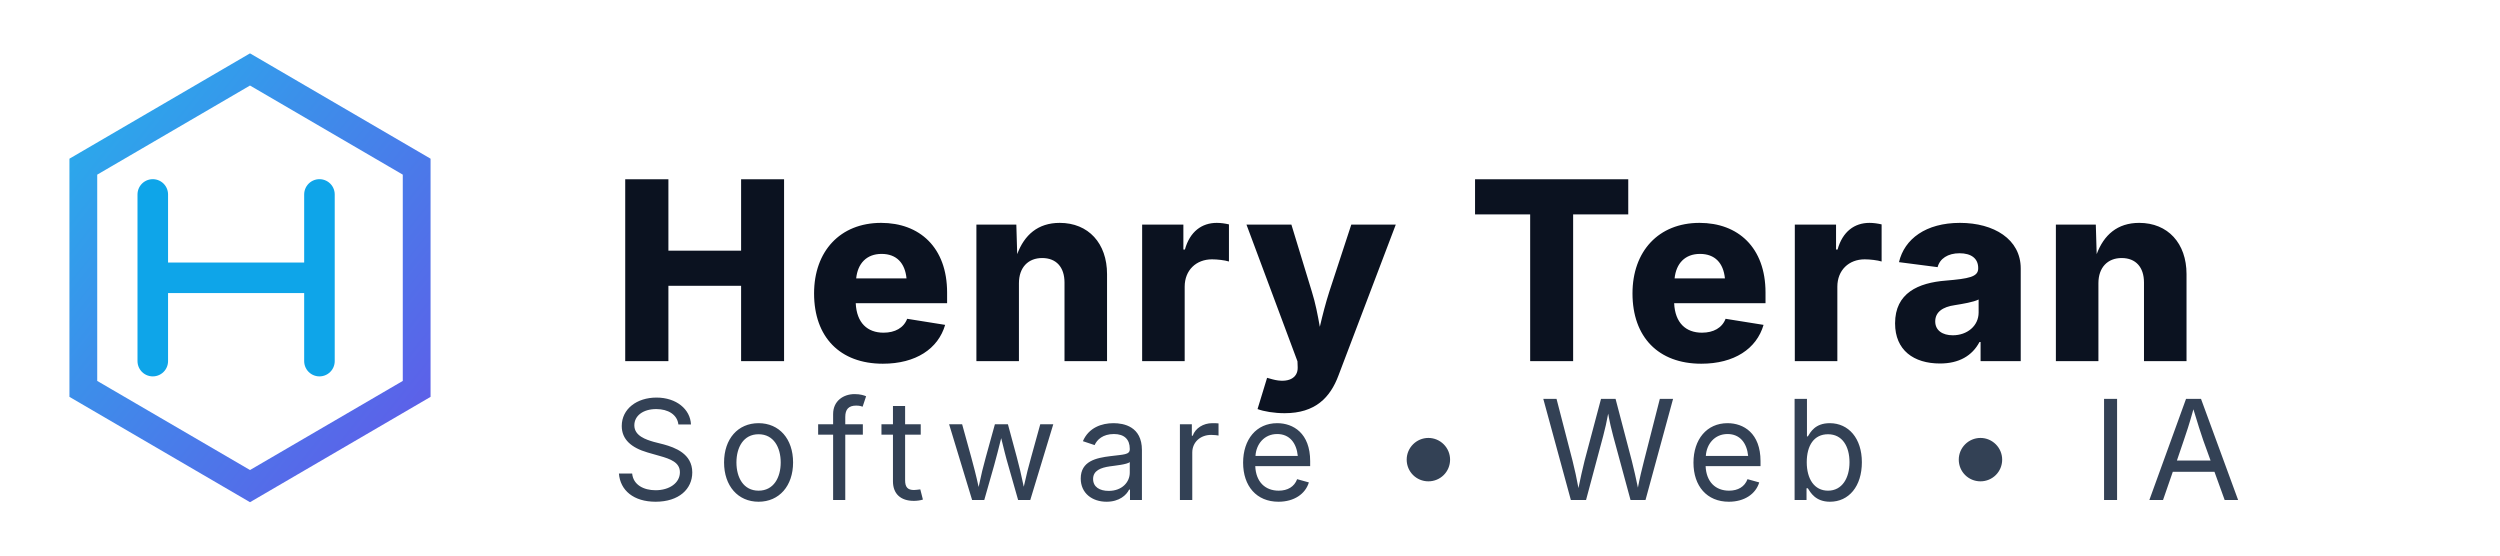
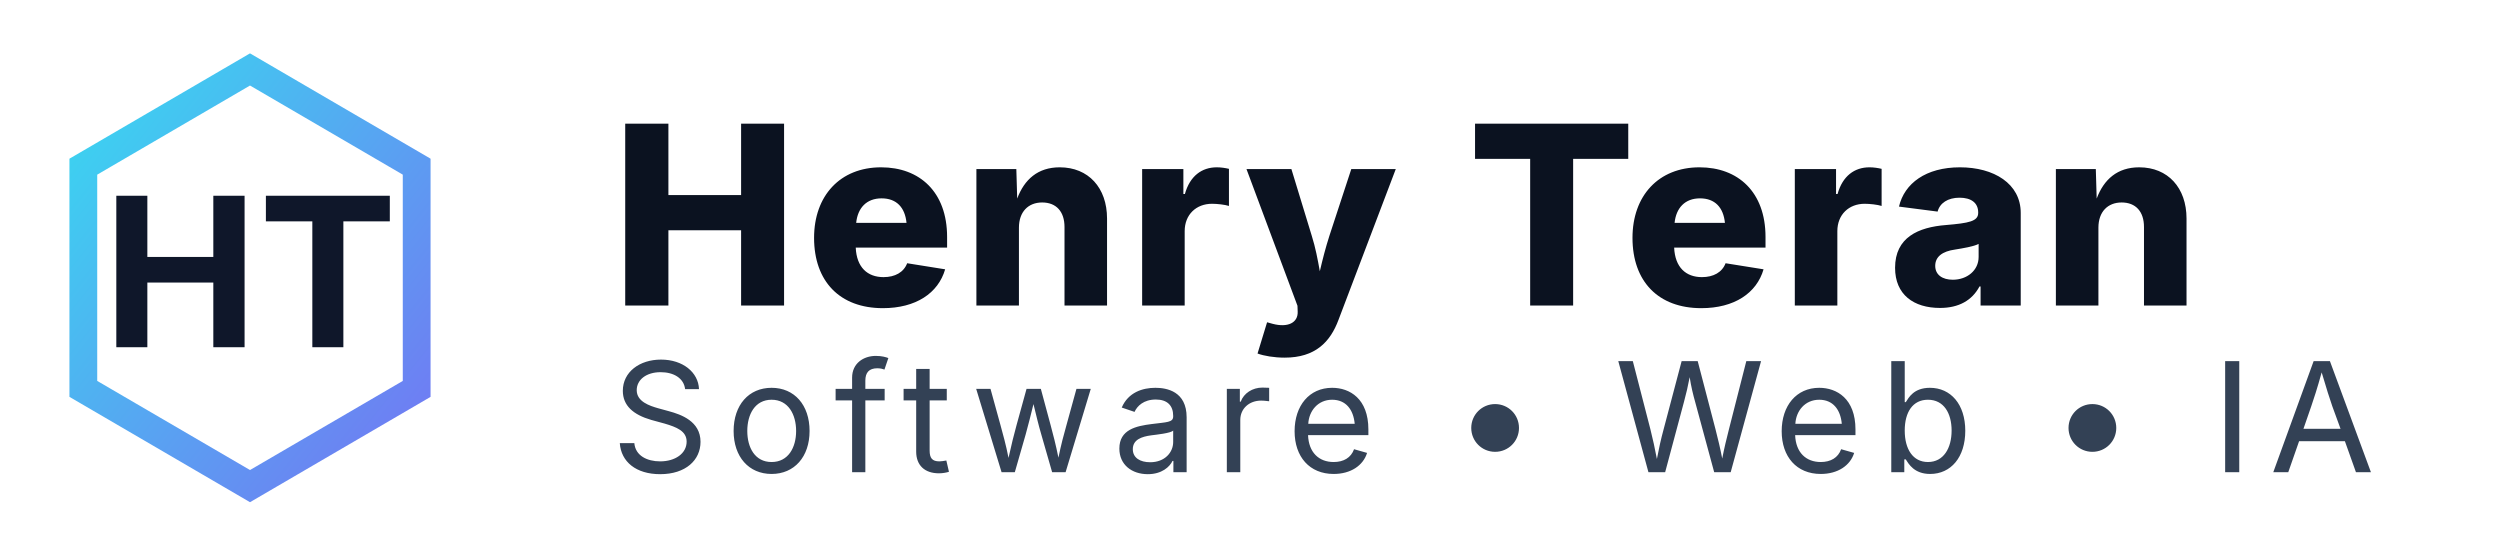
<svg xmlns="http://www.w3.org/2000/svg" width="180" height="40" viewBox="0 0 180 40">
  <defs>
-     <linearGradient id="g2" x1="0" y1="0" x2="1" y2="1">
-       <stop offset="0" stop-color="#0EA5E9" />
-       <stop offset="1" stop-color="#4F46E5" />
+     <linearGradient id="g" x1="0" y1="0" x2="1" y2="1">
+       <stop offset="0%" stop-color="#22D3EE" />
+       <stop offset="100%" stop-color="#6366F1" />
    </linearGradient>
  </defs>
-   <g fill="none" stroke="url(#g2)" stroke-width="2">
-     <path d="M18 5 L30 12 v16 L18 35 L6 28 V12 Z" stroke-opacity="0.9" />
+   <g fill="none" stroke="url(#g)" stroke-width="2">
+     <path d="M18 5 L30 12 V28 L18 35 L6 28 V12 Z" stroke-opacity="0.9" />
  </g>
-   <g fill="none" stroke="#0EA5E9" stroke-width="2.2" stroke-linecap="round">
-     <path d="M11 14 v12 M23 14 v12 M11 20 h12" />
-   </g>
-   <text x="44" y="26" font-family="Sora, Inter, system-ui" font-size="18" font-weight="800" fill="#0B1220" letter-spacing="0.5">Henry Teran</text>
-   <text x="44" y="36" font-family="Inter, system-ui" font-size="10" fill="#334155" letter-spacing="1.2">Software • Web • IA</text>
+   <text x="18" y="25" text-anchor="middle" font-family="Sora, Inter, system-ui" font-size="15" font-weight="700" fill="#0F172A">
+     HT
+   </text>
+   <text x="44" y="22" font-family="Sora, Inter, system-ui" font-size="18" font-weight="800" fill="#0B1220" letter-spacing="0.5">
+     Henry Teran
+   </text>
+   <text x="44" y="34" font-family="Inter, system-ui" font-size="11" fill="#334155" letter-spacing="1.2">
+     Software • Web • IA
+   </text>
</svg>
